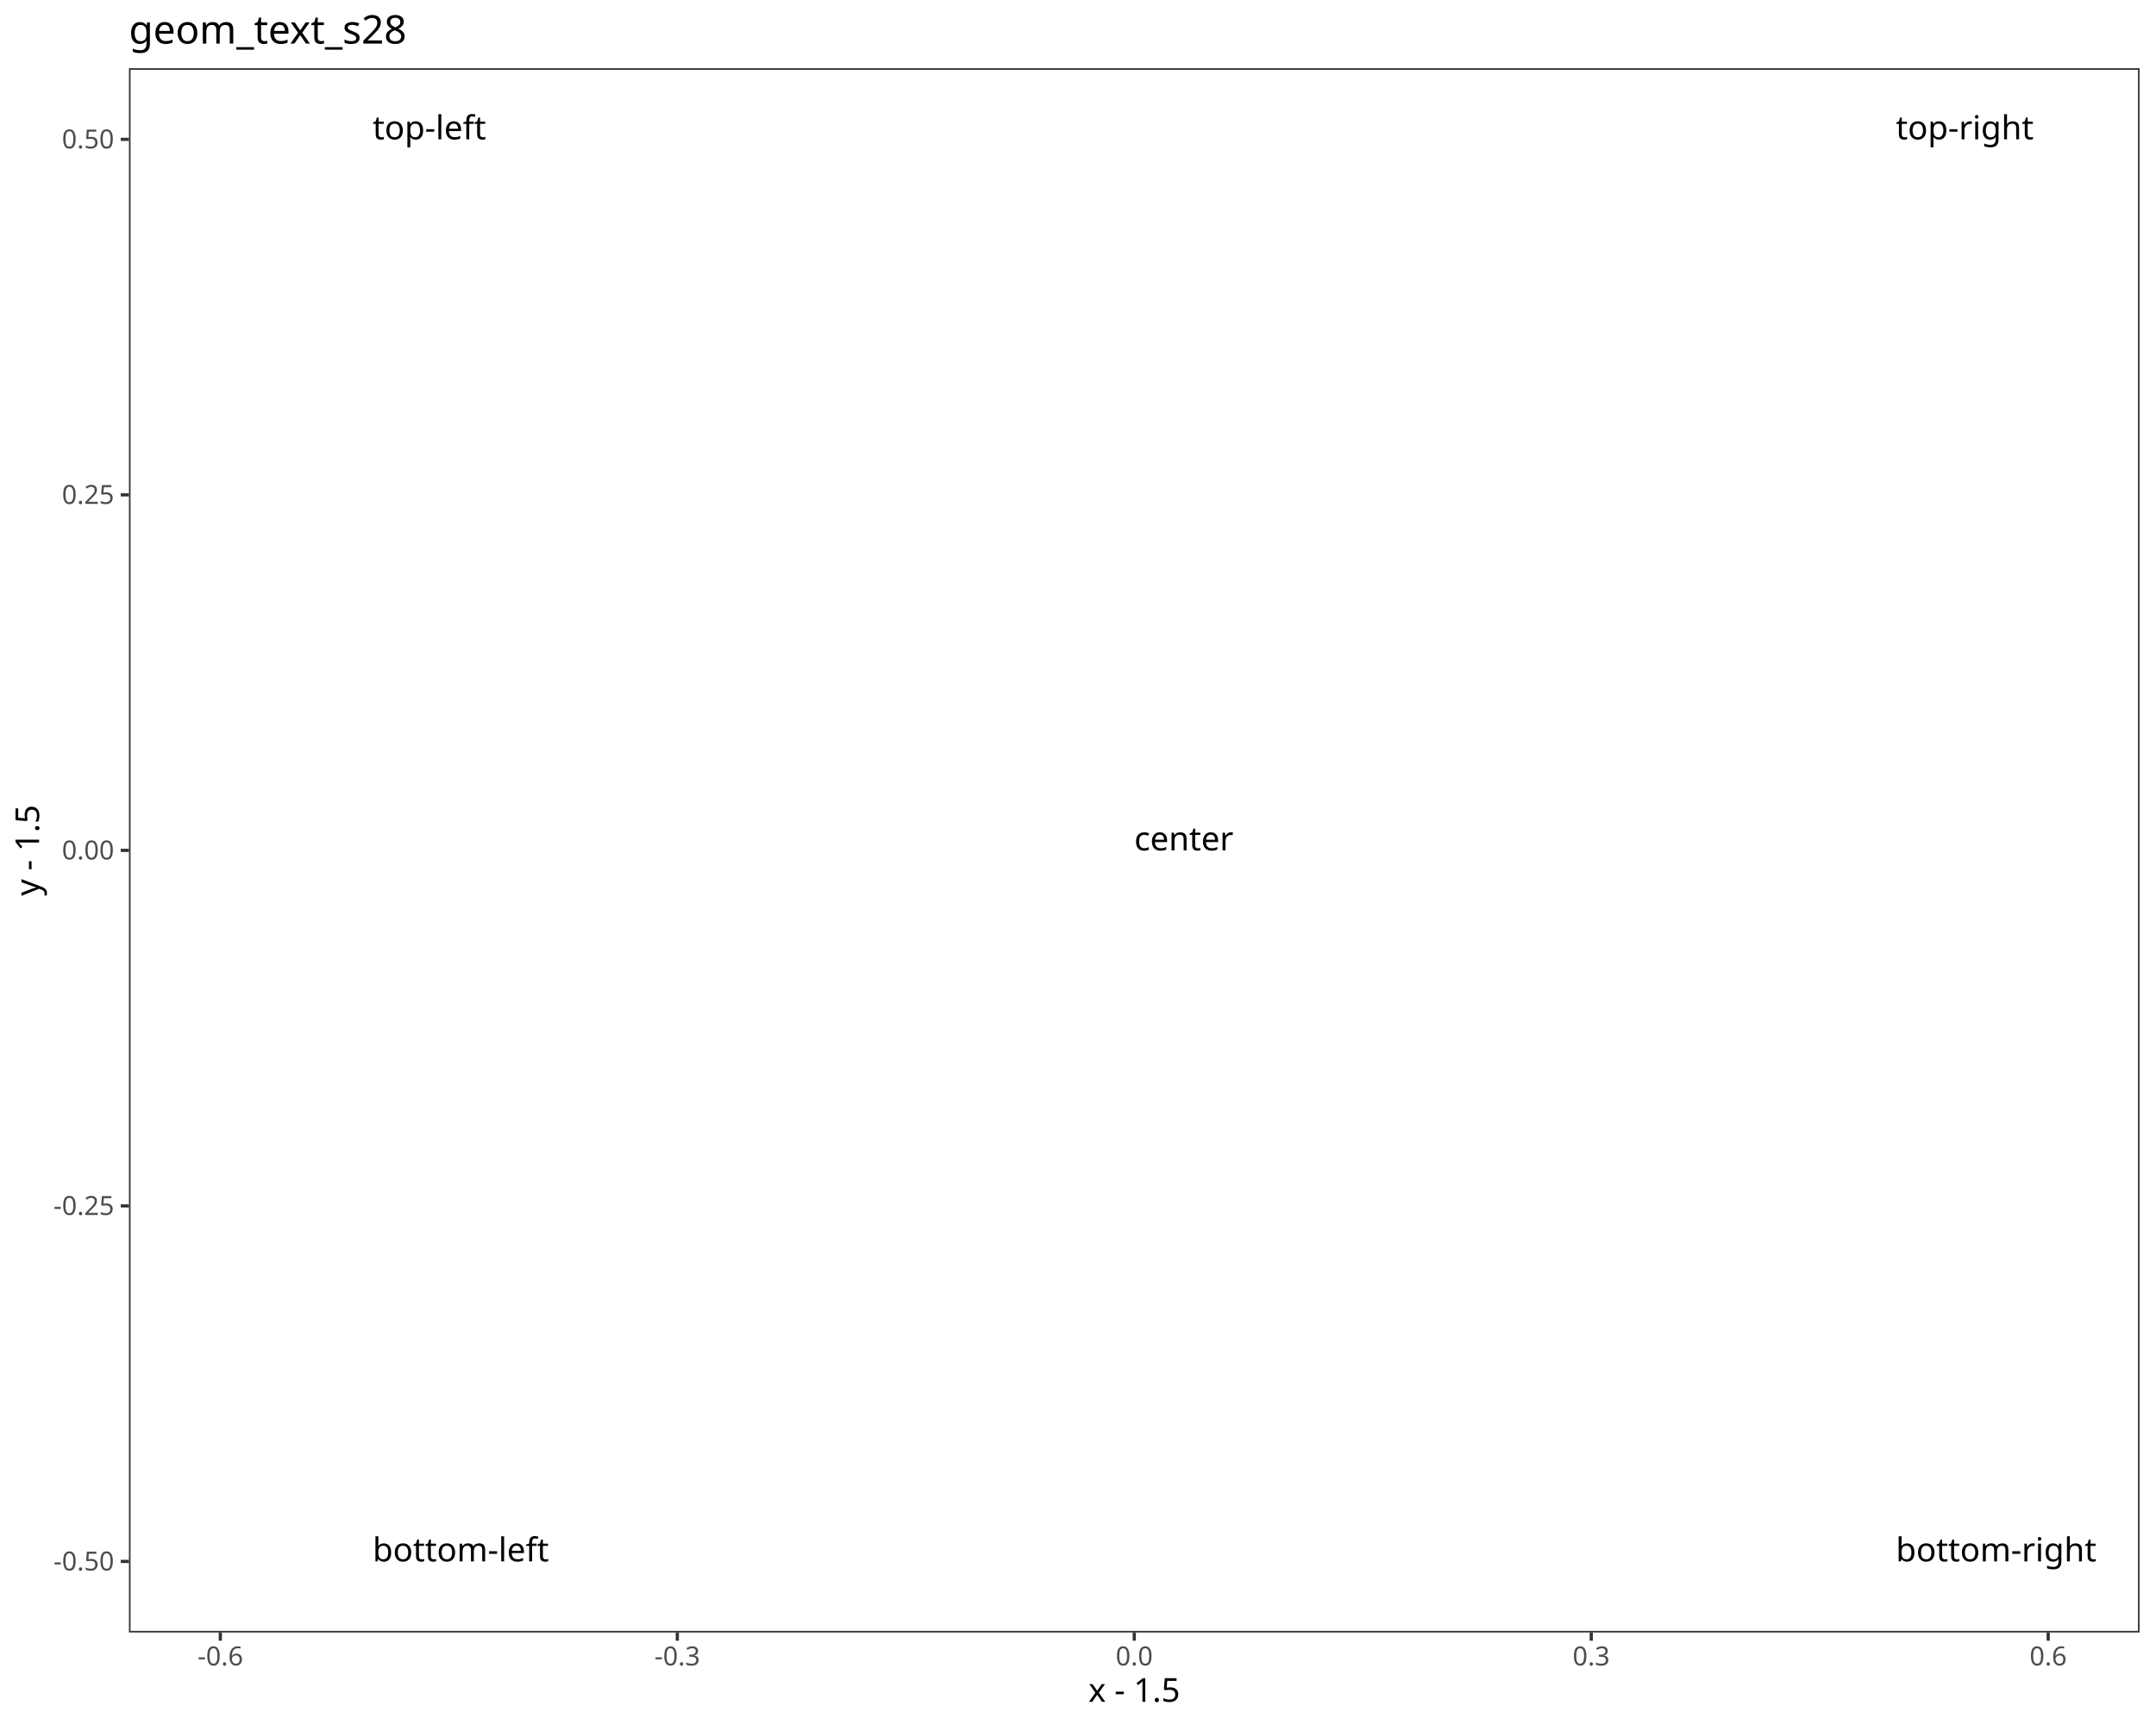
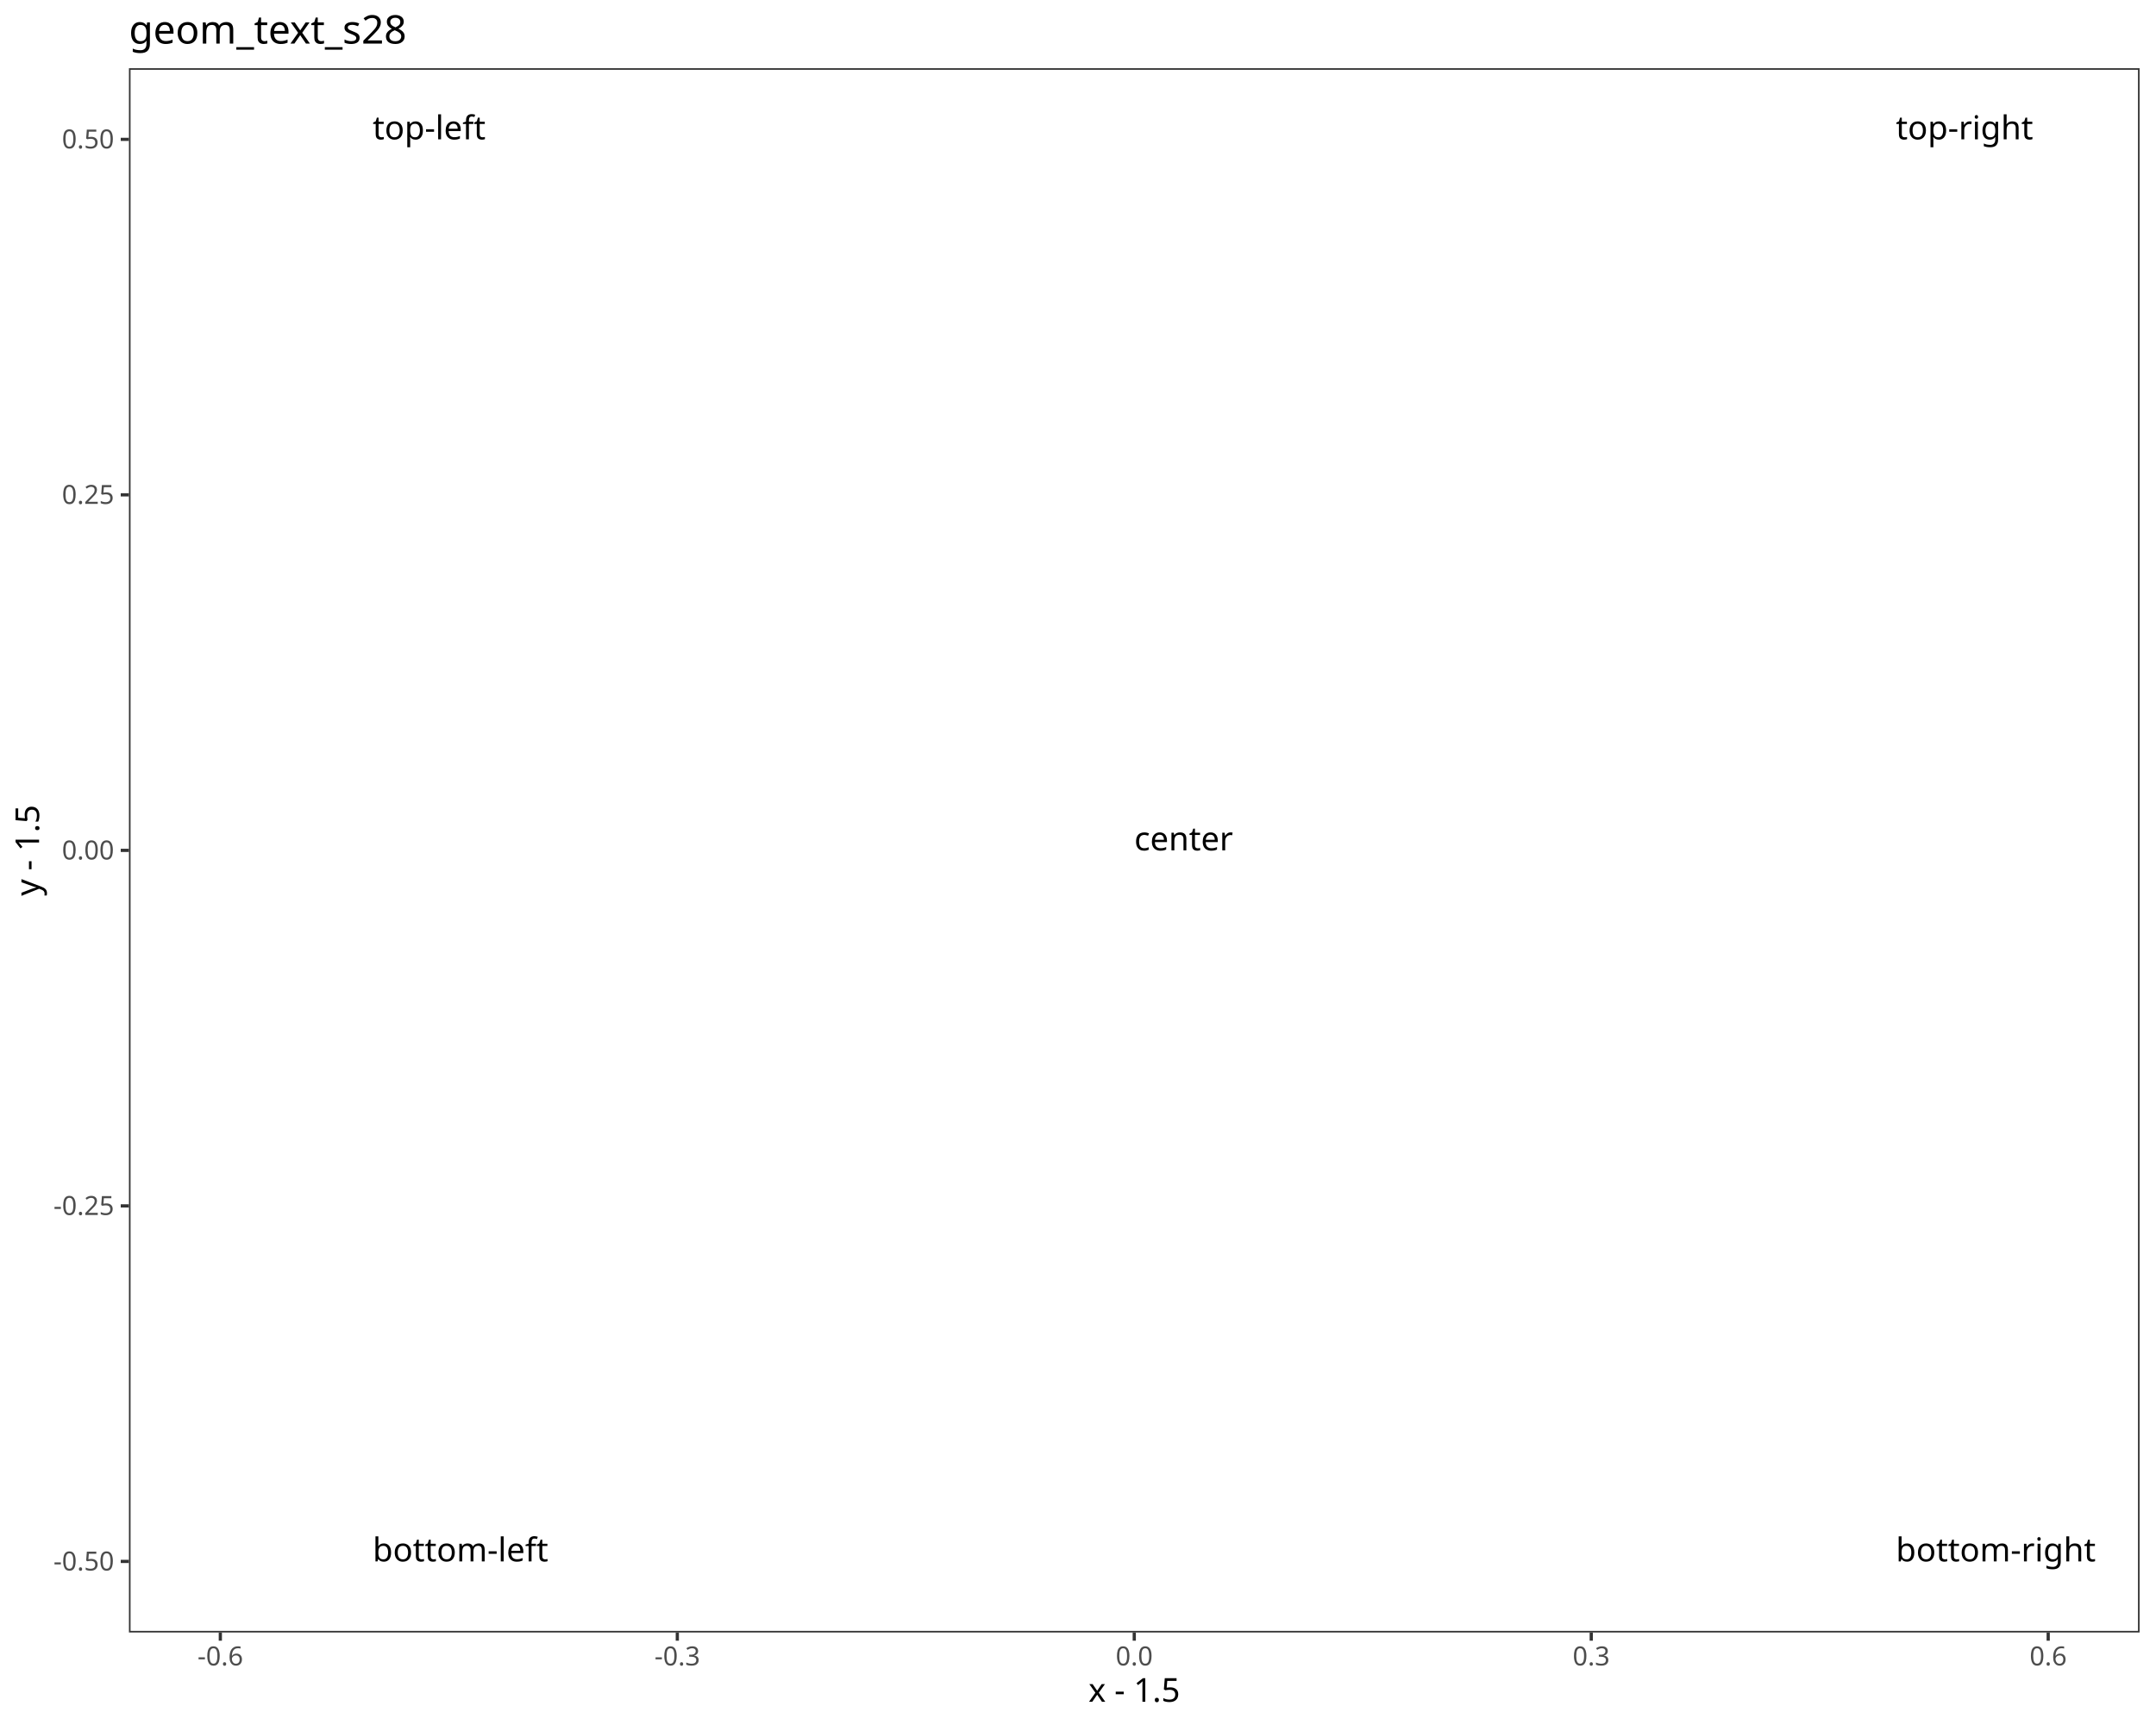
<svg xmlns="http://www.w3.org/2000/svg" class="svglite" data-engine-version="2.0" width="720.00pt" height="576.00pt" viewBox="0 0 720.00 576.00">
  <defs>
    <style type="text/css">
    .svglite line, .svglite polyline, .svglite polygon, .svglite path, .svglite rect, .svglite circle {
      fill: none;
      stroke: #000000;
      stroke-linecap: round;
      stroke-linejoin: round;
      stroke-miterlimit: 10.00;
    }
  </style>
  </defs>
  <rect width="100%" height="100%" style="stroke: none; fill: #FFFFFF;" />
  <defs>
    <clipPath id="cpMC4wMHw3MjAuMDB8MC4wMHw1NzYuMDA=">
      <rect x="0.00" y="0.00" width="720.00" height="576.00" />
    </clipPath>
  </defs>
  <g clip-path="url(#cpMC4wMHw3MjAuMDB8MC4wMHw1NzYuMDA=)">
    <rect x="0.00" y="0.00" width="720.00" height="576.00" style="stroke-width: 1.07; stroke: #FFFFFF; fill: #FFFFFF;" />
  </g>
  <defs>
    <clipPath id="cpNDMuMDZ8NzE0LjUyfDIyLjc4fDU0NS4xMQ==">
      <rect x="43.06" y="22.78" width="671.46" height="522.33" />
    </clipPath>
  </defs>
  <g clip-path="url(#cpNDMuMDZ8NzE0LjUyfDIyLjc4fDU0NS4xMQ==)">
    <rect x="43.06" y="22.78" width="671.46" height="522.33" style="stroke-width: 1.07; stroke: none; fill: #FFFFFF;" />
-     <text x="124.45" y="521.37" style="font-size: 11.04px; font-family: sans;" textLength="52.16px" lengthAdjust="spacingAndGlyphs">bottom-left</text>
-     <text x="124.45" y="46.53" style="font-size: 11.04px; font-family: sans;" textLength="33.75px" lengthAdjust="spacingAndGlyphs">top-left</text>
-     <text x="633.13" y="521.37" style="font-size: 11.04px; font-family: sans;" textLength="58.91px" lengthAdjust="spacingAndGlyphs">bottom-right</text>
-     <text x="633.13" y="46.53" style="font-size: 11.04px; font-family: sans;" textLength="40.50px" lengthAdjust="spacingAndGlyphs">top-right</text>
-     <text x="378.79" y="283.95" style="font-size: 11.04px; font-family: sans;" textLength="30.69px" lengthAdjust="spacingAndGlyphs">center</text>
+     <text x="124.45" y="521.37" style="font-size: 11.00px; font-family: sans;" textLength="51.97px" lengthAdjust="spacingAndGlyphs">bottom-left</text>
+     <text x="124.45" y="46.53" style="font-size: 11.00px; font-family: sans;" textLength="33.63px" lengthAdjust="spacingAndGlyphs">top-left</text>
+     <text x="633.13" y="521.37" style="font-size: 11.00px; font-family: sans;" textLength="58.69px" lengthAdjust="spacingAndGlyphs">bottom-right</text>
+     <text x="633.13" y="46.53" style="font-size: 11.00px; font-family: sans;" textLength="40.35px" lengthAdjust="spacingAndGlyphs">top-right</text>
+     <text x="378.79" y="283.95" style="font-size: 11.00px; font-family: sans;" textLength="30.58px" lengthAdjust="spacingAndGlyphs">center</text>
    <rect x="43.06" y="22.78" width="671.46" height="522.33" style="stroke-width: 1.07; stroke: #333333;" />
  </g>
  <g clip-path="url(#cpMC4wMHw3MjAuMDB8MC4wMHw1NzYuMDA=)">
    <text x="38.13" y="524.40" text-anchor="end" style="font-size: 8.80px; fill: #4D4D4D; font-family: sans;" textLength="20.06px" lengthAdjust="spacingAndGlyphs">-0.50</text>
    <text x="38.13" y="405.69" text-anchor="end" style="font-size: 8.80px; fill: #4D4D4D; font-family: sans;" textLength="20.06px" lengthAdjust="spacingAndGlyphs">-0.25</text>
    <text x="38.13" y="286.98" text-anchor="end" style="font-size: 8.80px; fill: #4D4D4D; font-family: sans;" textLength="17.13px" lengthAdjust="spacingAndGlyphs">0.00</text>
    <text x="38.13" y="168.26" text-anchor="end" style="font-size: 8.80px; fill: #4D4D4D; font-family: sans;" textLength="17.13px" lengthAdjust="spacingAndGlyphs">0.25</text>
    <text x="38.13" y="49.55" text-anchor="end" style="font-size: 8.80px; fill: #4D4D4D; font-family: sans;" textLength="17.13px" lengthAdjust="spacingAndGlyphs">0.50</text>
    <polyline points="40.32,521.37 43.06,521.37 " style="stroke-width: 1.07; stroke: #333333; stroke-linecap: butt;" />
    <polyline points="40.32,402.66 43.06,402.66 " style="stroke-width: 1.07; stroke: #333333; stroke-linecap: butt;" />
    <polyline points="40.32,283.95 43.06,283.95 " style="stroke-width: 1.07; stroke: #333333; stroke-linecap: butt;" />
    <polyline points="40.32,165.24 43.06,165.24 " style="stroke-width: 1.07; stroke: #333333; stroke-linecap: butt;" />
    <polyline points="40.32,46.53 43.06,46.53 " style="stroke-width: 1.07; stroke: #333333; stroke-linecap: butt;" />
    <polyline points="73.58,547.85 73.58,545.11 " style="stroke-width: 1.07; stroke: #333333; stroke-linecap: butt;" />
    <polyline points="226.19,547.85 226.19,545.11 " style="stroke-width: 1.07; stroke: #333333; stroke-linecap: butt;" />
    <polyline points="378.79,547.85 378.79,545.11 " style="stroke-width: 1.07; stroke: #333333; stroke-linecap: butt;" />
    <polyline points="531.40,547.85 531.40,545.11 " style="stroke-width: 1.07; stroke: #333333; stroke-linecap: butt;" />
    <polyline points="684.00,547.85 684.00,545.11 " style="stroke-width: 1.07; stroke: #333333; stroke-linecap: butt;" />
    <text x="73.58" y="556.10" text-anchor="middle" style="font-size: 8.80px; fill: #4D4D4D; font-family: sans;" textLength="15.16px" lengthAdjust="spacingAndGlyphs">-0.6</text>
    <text x="226.19" y="556.10" text-anchor="middle" style="font-size: 8.80px; fill: #4D4D4D; font-family: sans;" textLength="15.16px" lengthAdjust="spacingAndGlyphs">-0.3</text>
    <text x="378.79" y="556.10" text-anchor="middle" style="font-size: 8.80px; fill: #4D4D4D; font-family: sans;" textLength="12.23px" lengthAdjust="spacingAndGlyphs">0.0</text>
    <text x="531.40" y="556.10" text-anchor="middle" style="font-size: 8.80px; fill: #4D4D4D; font-family: sans;" textLength="12.23px" lengthAdjust="spacingAndGlyphs">0.3</text>
    <text x="684.00" y="556.10" text-anchor="middle" style="font-size: 8.80px; fill: #4D4D4D; font-family: sans;" textLength="12.23px" lengthAdjust="spacingAndGlyphs">0.6</text>
    <text x="378.79" y="568.24" text-anchor="middle" style="font-size: 11.00px; font-family: sans;" textLength="30.57px" lengthAdjust="spacingAndGlyphs">x - 1.5</text>
    <text transform="translate(13.05,283.95) rotate(-90)" text-anchor="middle" style="font-size: 11.00px; font-family: sans;" textLength="30.57px" lengthAdjust="spacingAndGlyphs">y - 1.5</text>
    <text x="43.06" y="14.56" style="font-size: 13.20px; font-family: sans;" textLength="90.28px" lengthAdjust="spacingAndGlyphs">geom_text_s28</text>
  </g>
</svg>
